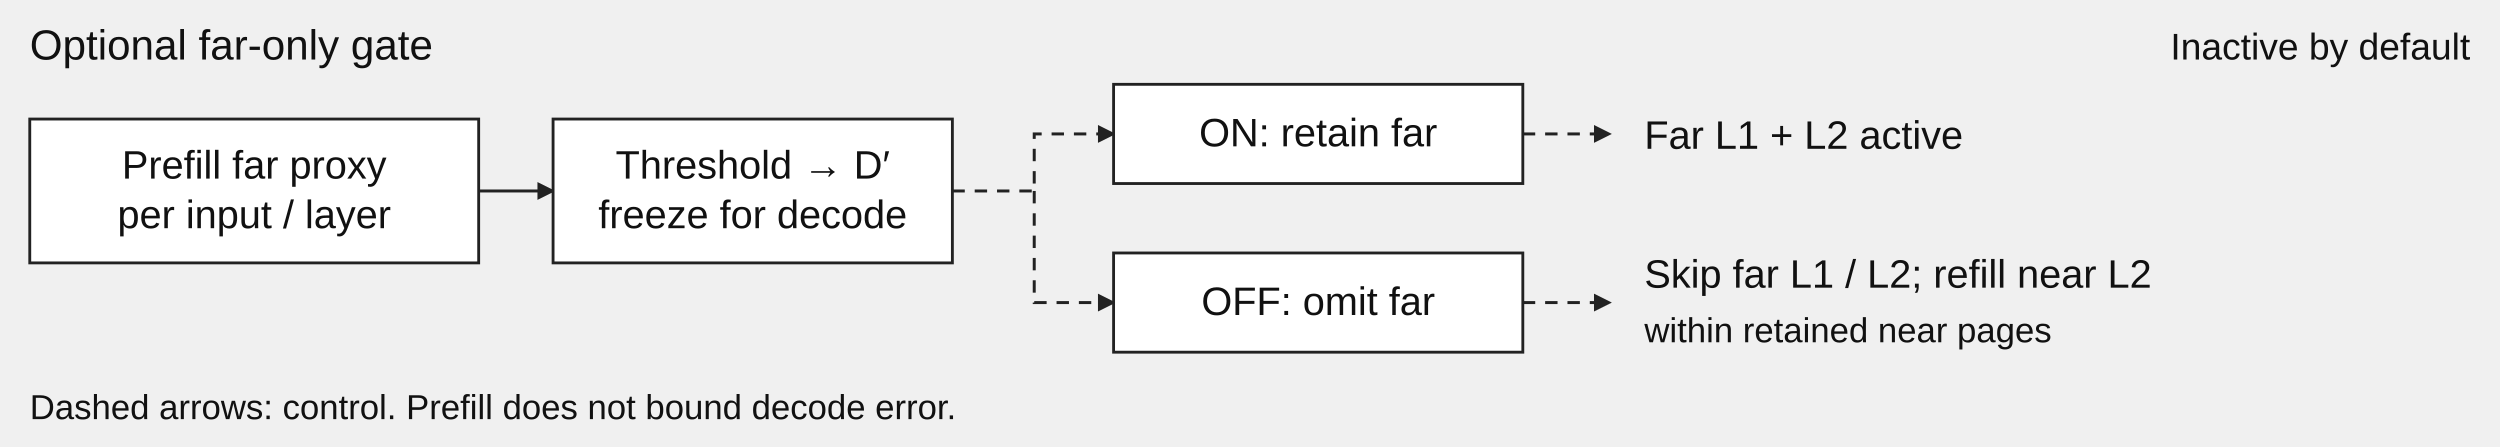
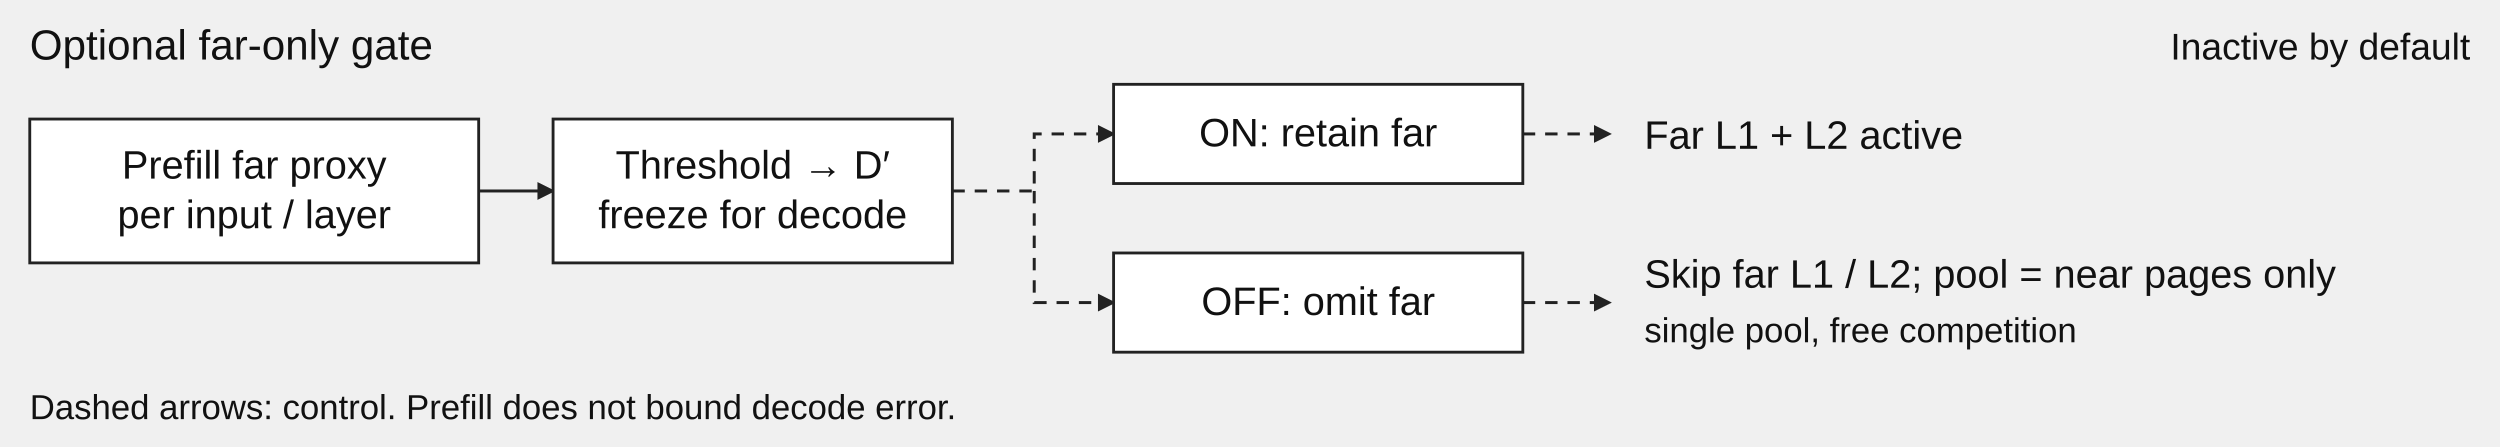
<svg xmlns="http://www.w3.org/2000/svg" width="7in" height="1.25in" viewBox="0 0 1008 180">
  <defs>
    <marker id="a" viewBox="0 0 8 8" refX="7" refY="4" markerWidth="6" markerHeight="6" orient="auto-start-reverse">
      <path d="M0,0 L8,4 L0,8 z" fill="#222" />
    </marker>
  </defs>
  <g font-family="Arial" fill="#111">
    <text x="12" y="24" font-size="17" font-weight="normal" text-anchor="start">Optional far-only gate</text>
    <text x="996" y="24" font-size="15" font-weight="normal" text-anchor="end">Inactive by default</text>
    <rect x="12" y="48" width="181" height="58" fill="white" stroke="#222" stroke-width="1.15" />
    <text x="102.5" y="72.0" font-size="16" font-weight="normal" text-anchor="middle">Prefill far proxy</text>
    <text x="102.5" y="92.0" font-size="16" font-weight="normal" text-anchor="middle">per input / layer</text>
    <polyline points="193,77 223,77" fill="none" stroke="#222" stroke-width="1.2" marker-end="url(#a)" />
    <rect x="223" y="48" width="161" height="58" fill="white" stroke="#222" stroke-width="1.15" />
    <text x="303.5" y="72.0" font-size="16" font-weight="normal" text-anchor="middle">Threshold → D′</text>
    <text x="303.5" y="92.0" font-size="16" font-weight="normal" text-anchor="middle">freeze for decode</text>
    <polyline points="384,77 417,77 417,54 449,54" fill="none" stroke="#222" stroke-width="1.2" stroke-dasharray="5 4" marker-end="url(#a)" />
    <polyline points="417,77 417,122 449,122" fill="none" stroke="#222" stroke-width="1.2" stroke-dasharray="5 4" marker-end="url(#a)" />
    <rect x="449" y="34" width="165" height="40" fill="white" stroke="#222" stroke-width="1.15" />
    <text x="531.5" y="59.0" font-size="16" font-weight="normal" text-anchor="middle">ON: retain far</text>
    <rect x="449" y="102" width="165" height="40" fill="white" stroke="#222" stroke-width="1.15" />
    <text x="531.5" y="127.0" font-size="16" font-weight="normal" text-anchor="middle">OFF: omit far</text>
    <polyline points="614,54 649,54" fill="none" stroke="#222" stroke-width="1.2" stroke-dasharray="5 4" marker-end="url(#a)" />
    <text x="663" y="60" font-size="16" font-weight="normal" text-anchor="start">Far L1 + L2 active</text>
    <polyline points="614,122 649,122" fill="none" stroke="#222" stroke-width="1.2" stroke-dasharray="5 4" marker-end="url(#a)" />
-     <text x="663" y="116" font-size="16" font-weight="normal" text-anchor="start">Skip far L1 / L2; refill near L2</text>
-     <text x="663" y="138" font-size="14" font-weight="normal" text-anchor="start">within retained near pages</text>
+     <text x="663" y="116" font-size="16" font-weight="normal" text-anchor="start">Skip far L1 / L2; pool = near pages only</text>
+     <text x="663" y="138" font-size="14" font-weight="normal" text-anchor="start">single pool, free competition</text>
    <text x="12" y="169" font-size="14" font-weight="normal" text-anchor="start">Dashed arrows: control. Prefill does not bound decode error.</text>
  </g>
</svg>
